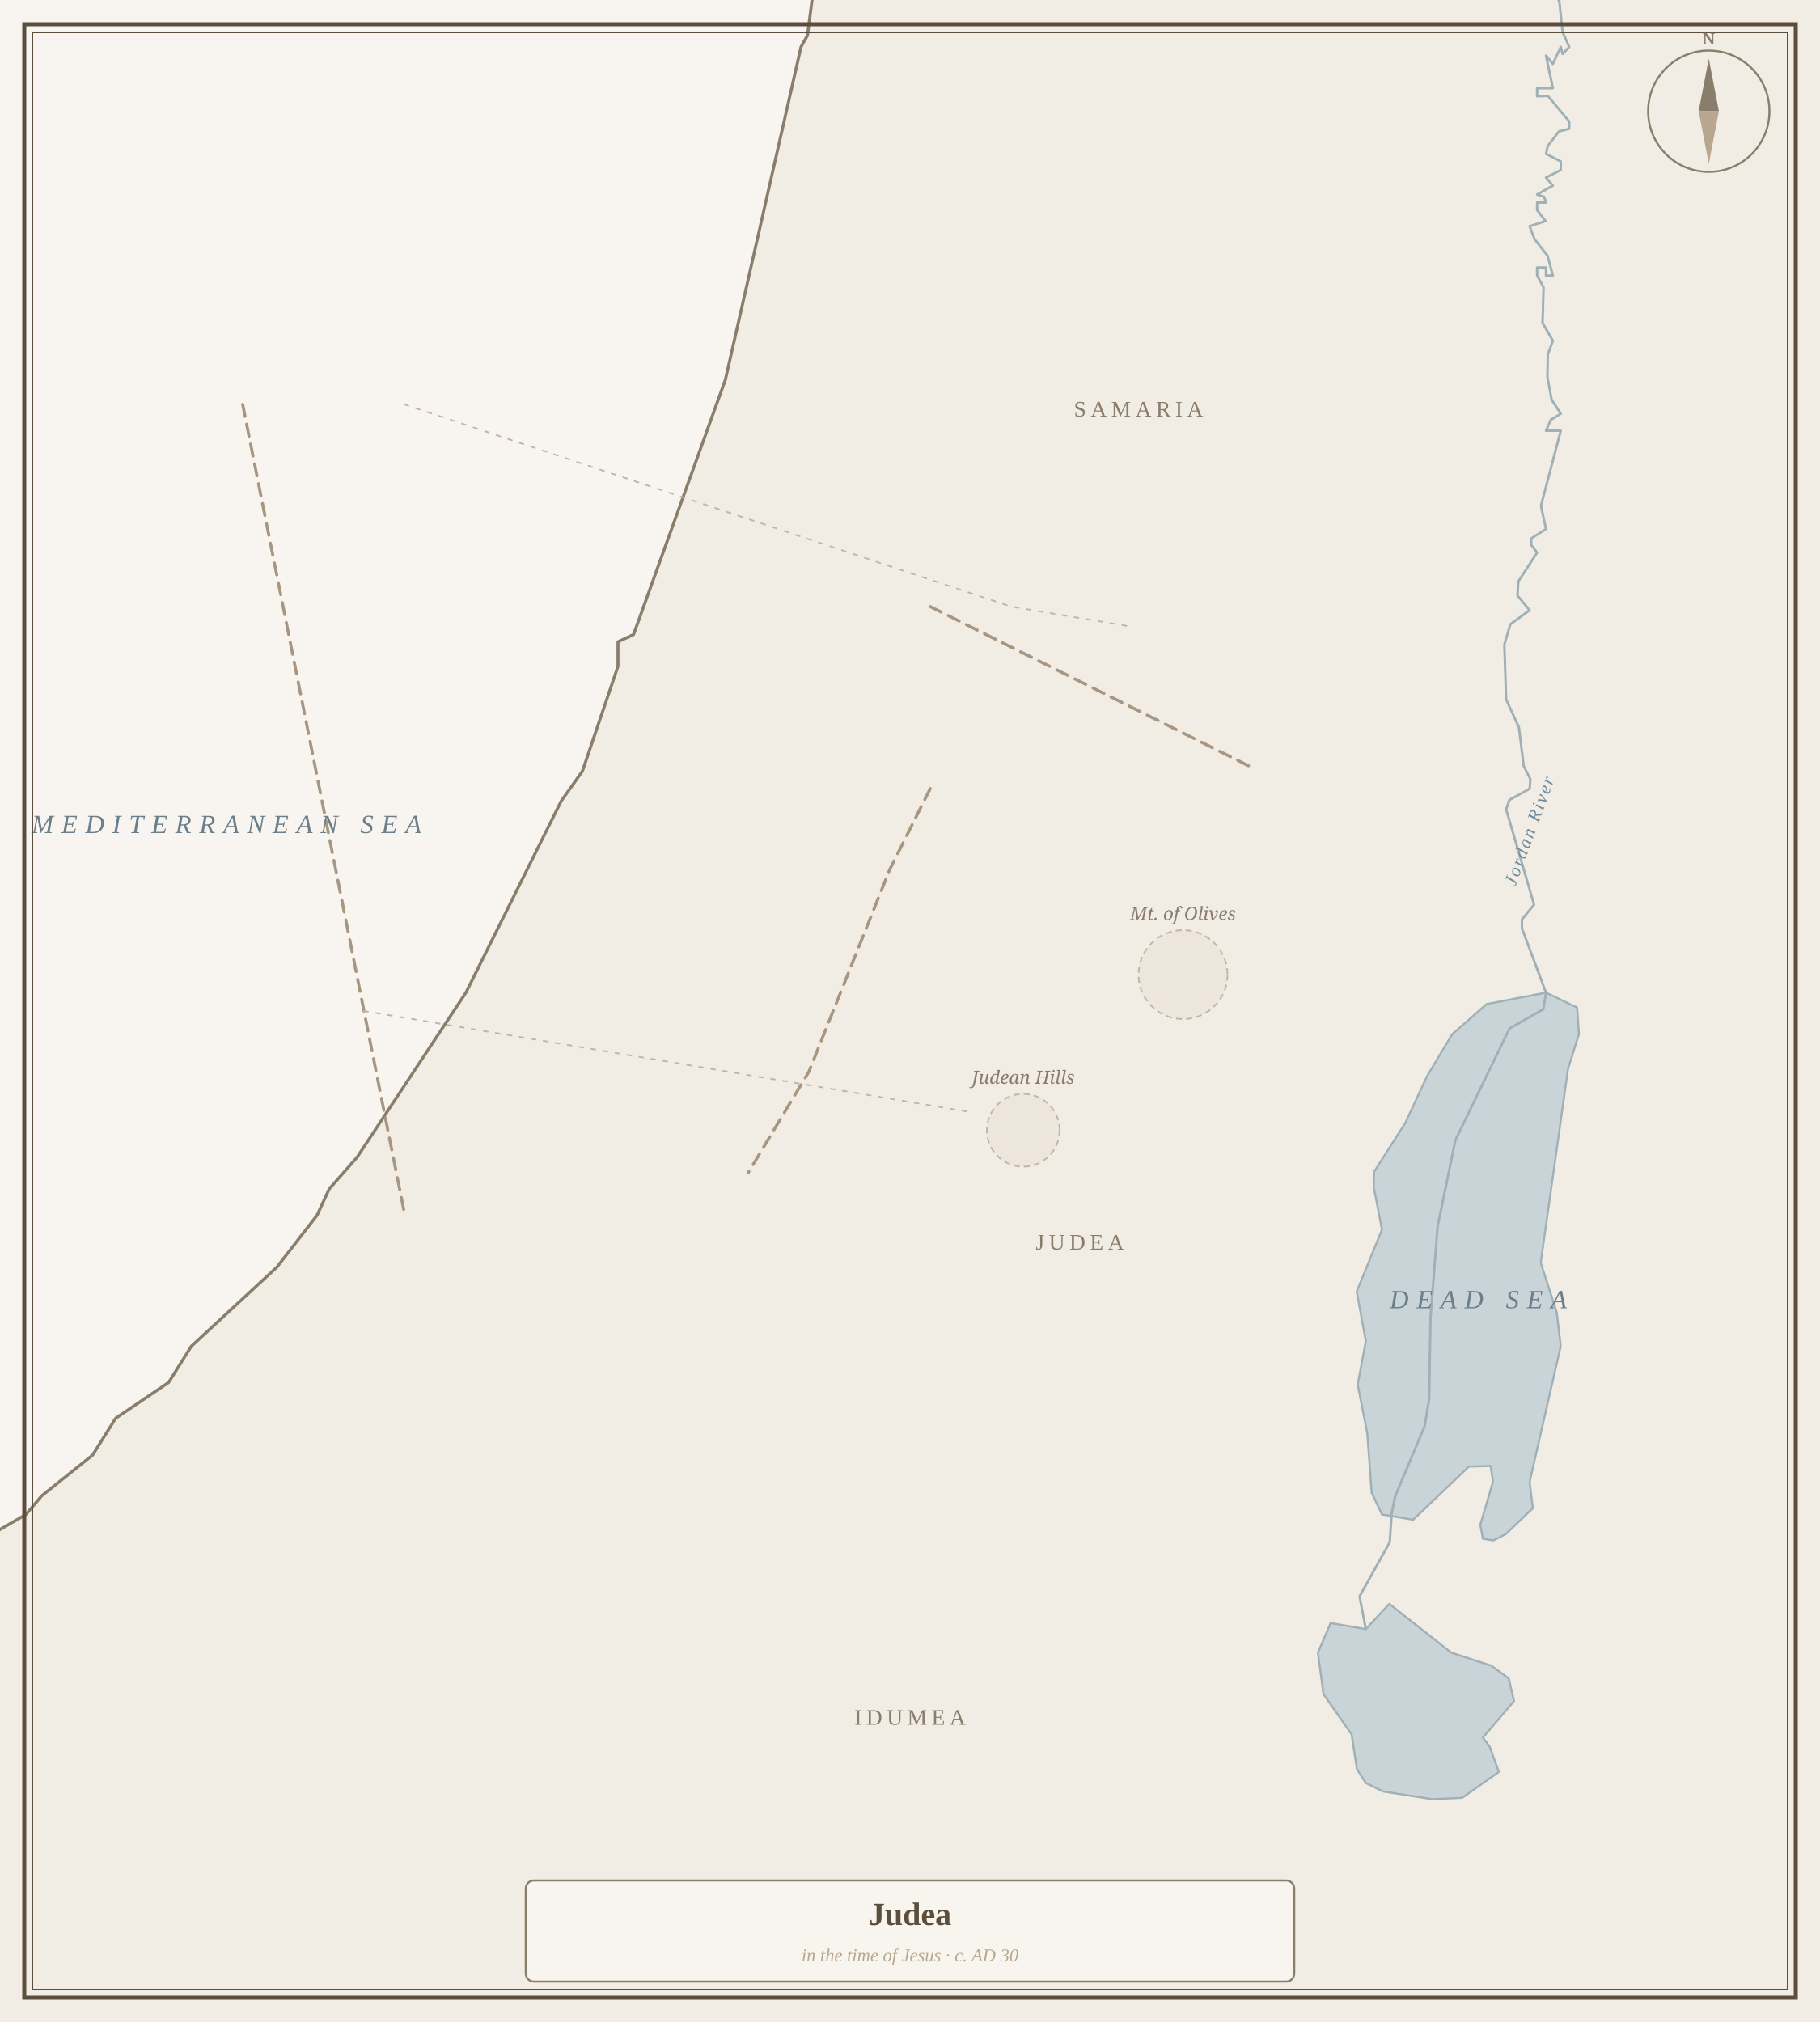
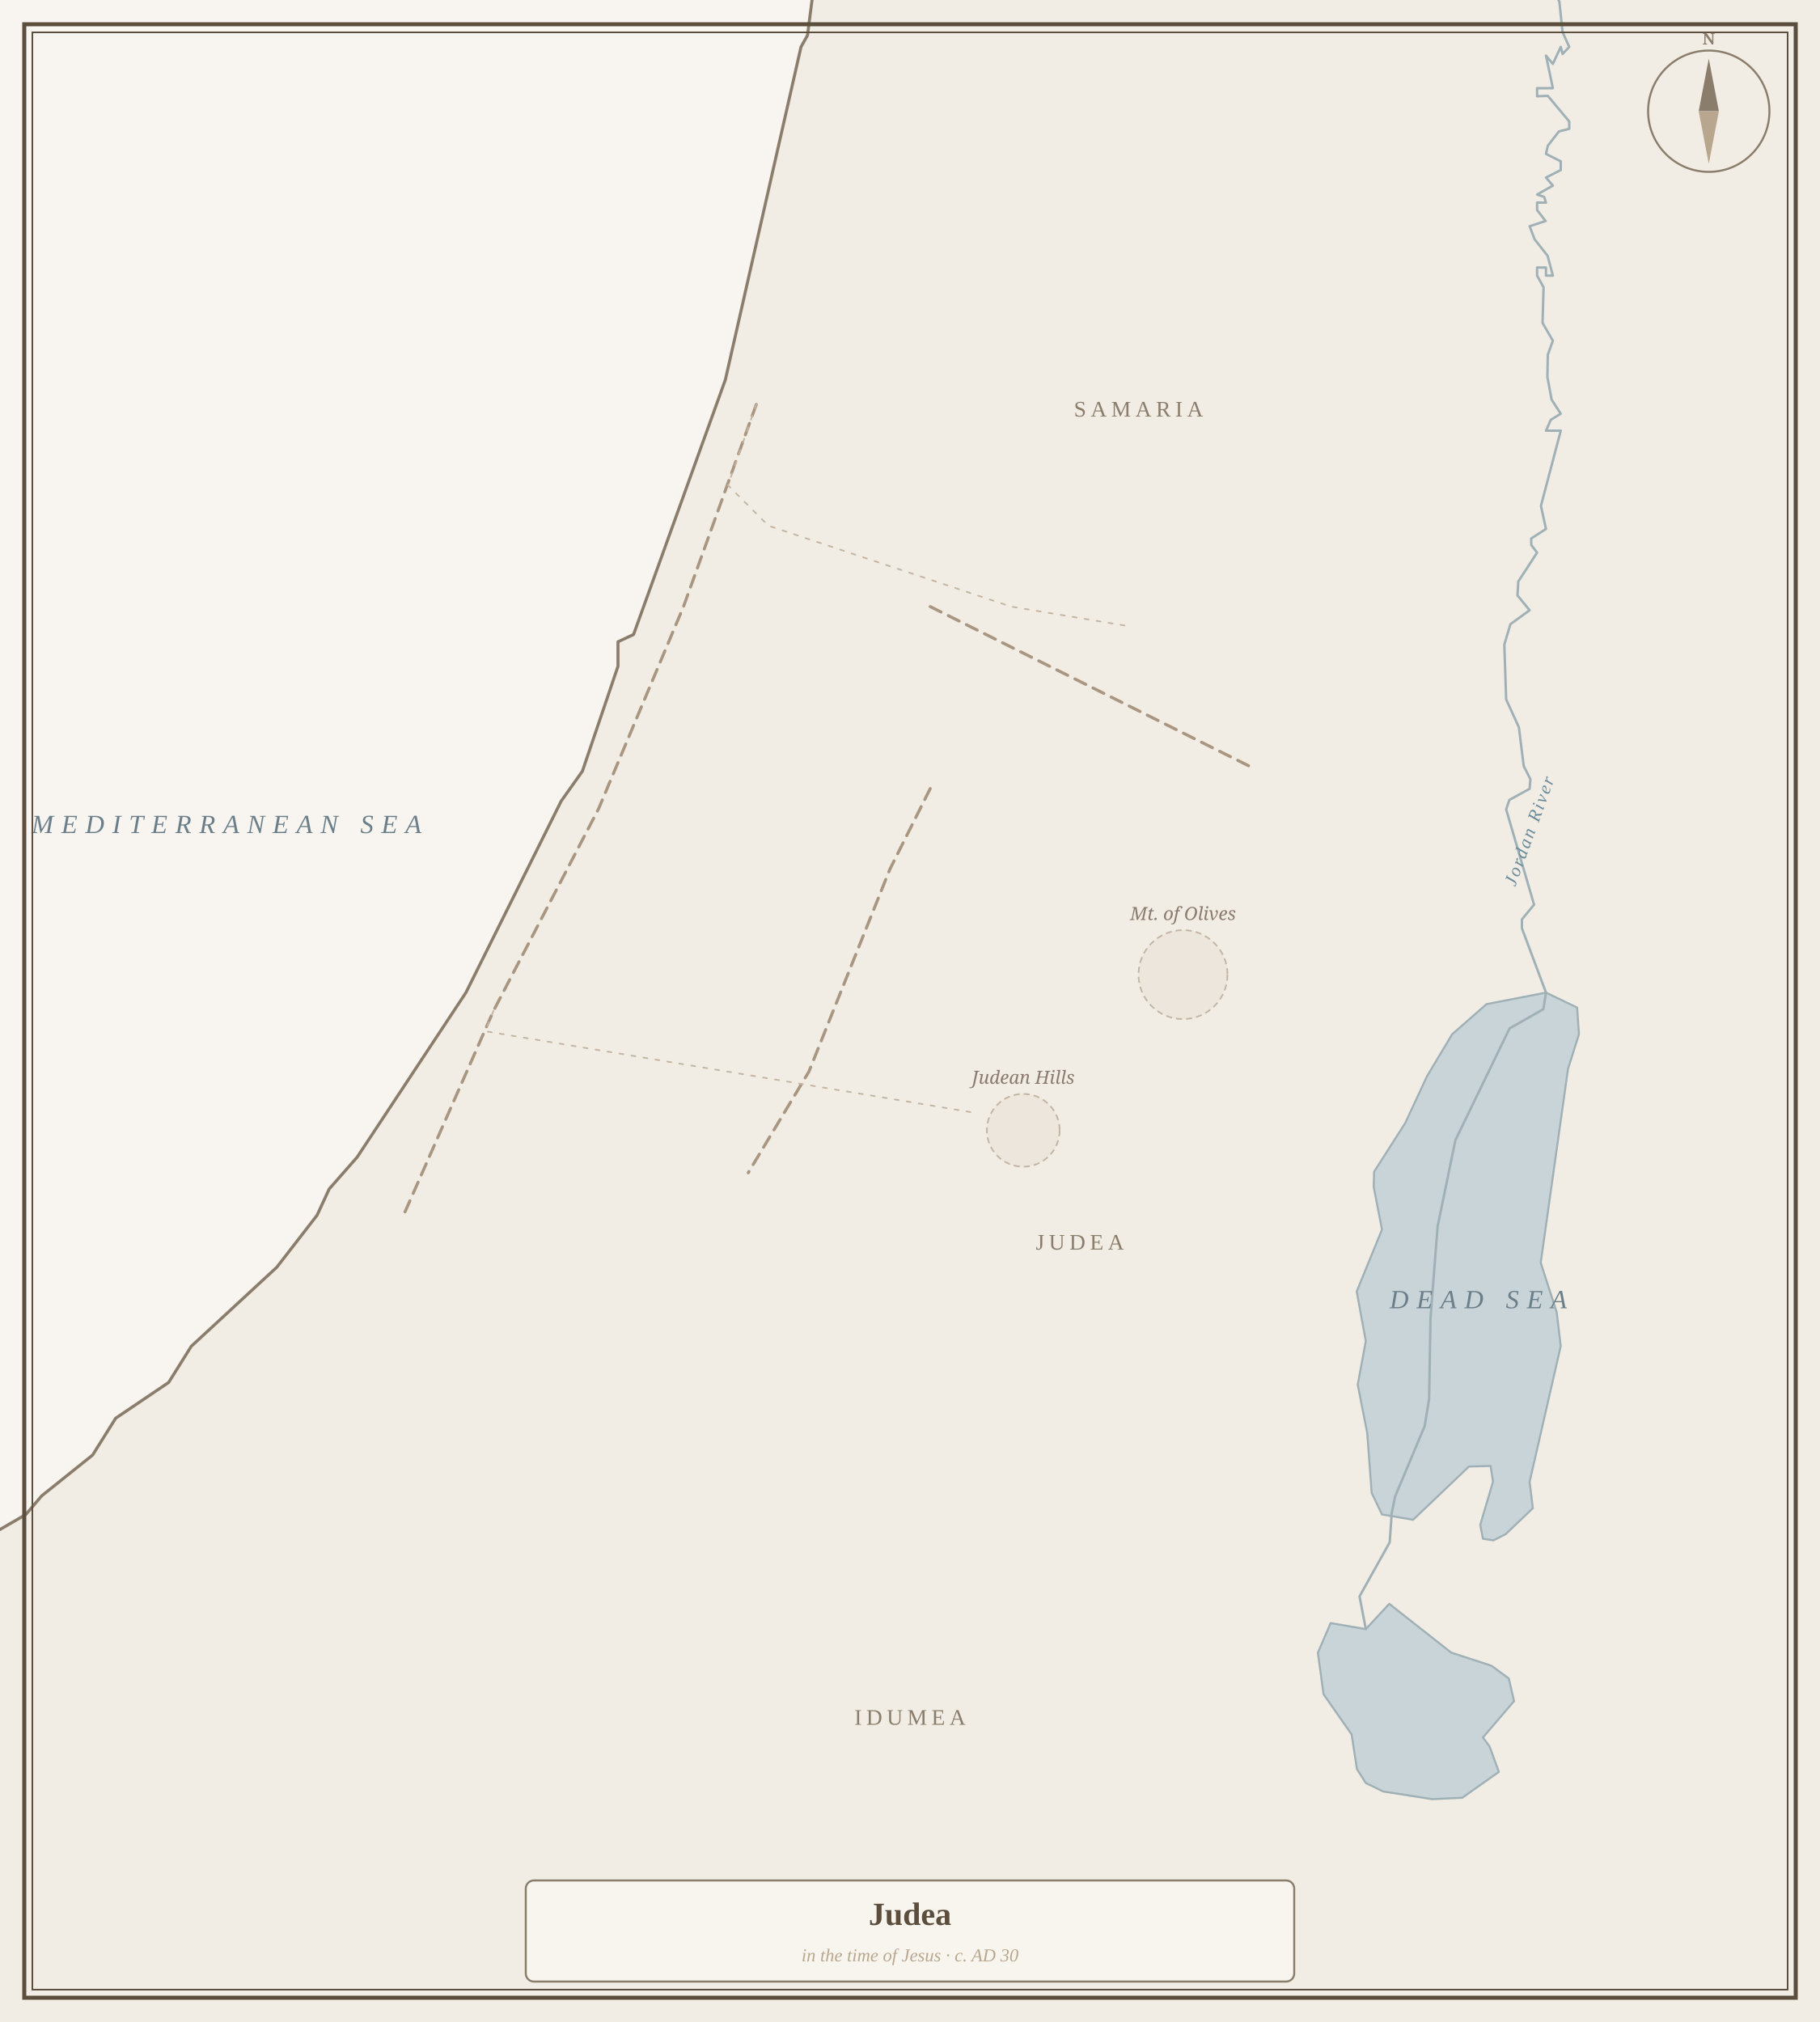
<svg xmlns="http://www.w3.org/2000/svg" viewBox="0 0 900 1000" width="900" height="1000">
  <defs>
    <filter id="parchment-texture">
      <feTurbulence type="fractalNoise" baseFrequency="0.04" numOctaves="3" result="noise" />
      <feColorMatrix type="matrix" values="0 0 0 0 0.95  0 0 0 0 0.93  0 0 0 0 0.89  0 0 0 0.04 0" in="noise" result="tint" />
      <feBlend in="SourceGraphic" in2="tint" mode="multiply" />
    </filter>
  </defs>
  <rect x="0" y="0" width="900" height="1000" fill="#F8F5F0" />
  <polygon points="-45,1050 -45,782.5 12.8,749 20.6,739.8 45.8,719.6 57.2,701.4 83.4,683.7 94.6,665.8 136.9,626.7 156.8,601 162.8,588 176.6,572.3 230.4,490.9 277.5,396.2 288,381.4 305.6,329.5 305.6,317.4 313.3,313.8 358.7,187.8 396.1,23.2 399.3,17.5 402.7,-8.8 405.5,-16.6 404.5,-25.3 411.1,-50 945,-50 945,1050" fill="#F1EDE4" stroke="none" />
  <polygon points="764.5,490.9 779.9,498.3 780.8,511.5 775.4,528.6 761.9,624.5 769.8,649 771.8,665.7 756.4,732.9 758,745.9 744.6,758.7 738.5,761.8 733.3,761 732,754.1 738.3,732.8 737.1,725 726.4,725.3 698.8,751.6 683.4,749 678.3,738.3 676.1,708.7 671.4,684.8 675.4,663.3 670.9,638.7 683.4,608.1 679.3,587 679.5,579.5 694.9,555.4 705.7,532.2 718.1,511.5 735.1,496.6 764.5,490.9" fill="#C9D4D8" stroke="#9FB0B6" stroke-width="1" stroke-linejoin="round" />
  <polygon points="737.5,823.8 746.1,830.1 748.7,841.3 733.3,859.3 736.6,863.7 741.2,876.3 723.1,889.1 708.3,889.8 684,886 675.4,881.8 671,874.9 668.4,857.8 654.5,837.9 651.7,817.4 658,802.7 675.4,805.7 687,793.2 717.6,817.3 737.5,823.8" fill="#C9D4D8" stroke="#9FB0B6" stroke-width="1" stroke-linejoin="round" />
  <polyline points="687.9,749.8 689.9,740.1 704.5,705.3 706.7,691.9 707.4,651.7 710.9,606.6 719.7,563.9 746.5,508.6 763.2,499.1 764.5,490.9" fill="none" stroke="#9FB0B6" stroke-width="1.2" stroke-linecap="round" stroke-linejoin="round" />
  <polyline points="764.4,-50 768.2,-30.8 765,-24.2 764.7,-19.3 767,-15.1 771.8,-12.6 771.8,-9 767.9,-9 767.9,-4.6 771.1,0.7 772.7,15.9 776,23.2 772.7,26.7 771.8,23.2 767.9,31.6 764.5,27.5 767.9,43.6 760.1,43.6 760.1,47.6 765.4,47.4 776,60.1 776,63.7 770.9,65 765.4,72.1 764.5,76.1 771.8,79.8 771.8,84.1 764.5,87.8 767.9,91.8 760.1,96.2 763.6,97.4 764.5,100.2 760.1,100.2 760.1,103.9 764.3,109.3 756.4,111.9 758.9,118.4 765.3,126.5 767.9,136.3 764.5,136.3 764.5,132.3 760.1,132.3 760.1,136.3 763.3,142.1 762.8,159.7 767.9,168.5 765.4,175.4 765.2,186.5 767.3,197.7 771.8,204.6 766.9,207.6 764.5,213 771.8,213 762,250.2 764.5,261.6 757.2,266.3 757.2,269.5 760.1,273.3 750.8,287.6 750.4,294.5 756.4,301.8 746.9,308.7 743.9,318.8 744.8,345.9 751.1,359.7 753.5,378.9 756.8,385.4 756.4,390.1 746.4,395.6 744.8,400.3 758.6,447.4 752.6,454.7 752.6,459.1 764.5,490.9" fill="none" stroke="#9FB0B6" stroke-width="1.2" stroke-linecap="round" stroke-linejoin="round" />
  <polyline points="688.1,750.1 687.2,762.8 672.3,789.5 675.4,805.6" fill="none" stroke="#9FB0B6" stroke-width="1.2" stroke-linecap="round" stroke-linejoin="round" />
  <polygon points="-45,1050 -45,782.5 12.8,749 20.6,739.8 45.8,719.6 57.2,701.4 83.4,683.7 94.6,665.8 136.9,626.7 156.8,601 162.8,588 176.6,572.3 230.4,490.9 277.5,396.2 288,381.4 305.6,329.5 305.6,317.4 313.3,313.8 358.7,187.8 396.1,23.2 399.3,17.5 402.7,-8.8 405.5,-16.6 404.5,-25.3 411.1,-50 945,-50 945,1050" fill="none" stroke="#8B7D6B" stroke-width="1.5" stroke-linejoin="round" />
  <circle cx="585" cy="482" r="22" fill="rgba(196,181,163,0.12)" stroke="#C4B5A3" stroke-width="0.8" stroke-dasharray="3,2" />
  <text x="585" y="455" text-anchor="middle" font-family="Georgia, serif" font-style="italic" font-size="9" fill="#8B7A6D">Mt. of Olives</text>
  <circle cx="506" cy="559" r="18" fill="rgba(196,181,163,0.12)" stroke="#C4B5A3" stroke-width="0.8" stroke-dasharray="3,2" />
  <text x="506" y="536" text-anchor="middle" font-family="Georgia, serif" font-style="italic" font-size="9" fill="#8B7A6D">Judean Hills</text>
  <g id="overlay-judea" fill="none" stroke="#A89680" stroke-width="1.5" stroke-dasharray="6,4" stroke-linecap="round" stroke-linejoin="round">
    <polyline points="460,300 520,330 580,360 620,380" />
    <polyline points="460,390 440,430 420,480 400,530 370,580" />
-     <polyline points="120,200 140,300 160,400 180,500 200,600" />
+     <polyline points="374,200 338,300 296,400 244,500 200,600" />
  </g>
  <g fill="none" stroke="#C4B5A3" stroke-width="0.8" stroke-dasharray="2,4" stroke-linecap="round">
-     <polyline points="200,200 260,220 320,240 380,260 440,280 500,300 560,310" />
-     <polyline points="180,500 240,510 300,520 360,530 420,540 480,550" />
+     <polyline points="374,200 367,220 360,240 380,260 440,280 500,300 560,310" />
+     <polyline points="244,500 240,510 300,520 360,530 420,540 480,550" />
  </g>
  <text x="112" y="412" text-anchor="middle" font-family="Georgia, 'Times New Roman', serif" font-size="13" font-style="italic" font-weight="normal" letter-spacing="0.3em" fill="#6B7F8A">MEDITERRANEAN SEA</text>
  <text x="731" y="647" text-anchor="middle" font-family="Georgia, 'Times New Roman', serif" font-size="13" font-style="italic" font-weight="normal" letter-spacing="0.3em" fill="#6B7F8A">DEAD SEA</text>
  <text x="534" y="618" text-anchor="middle" font-family="Georgia, 'Times New Roman', serif" font-size="11" font-style="normal" font-weight="normal" letter-spacing="0.2em" fill="#8B7D6B">JUDEA</text>
  <text x="563" y="206" text-anchor="middle" font-family="Georgia, 'Times New Roman', serif" font-size="11" font-style="normal" font-weight="normal" letter-spacing="0.2em" fill="#8B7D6B">SAMARIA</text>
  <text x="450" y="853" text-anchor="middle" font-family="Georgia, 'Times New Roman', serif" font-size="11" font-style="normal" font-weight="normal" letter-spacing="0.2em" fill="#8B7D6B">IDUMEA</text>
  <text x="759" y="412" text-anchor="middle" font-family="Georgia, 'Times New Roman', serif" font-size="9" font-style="italic" font-weight="normal" letter-spacing="0.1em" fill="#6B8B9A" transform="rotate(-70, 759, 412)">Jordan River</text>
  <rect x="12" y="12" width="876" height="976" fill="none" stroke="#5C4E3D" stroke-width="2" />
  <rect x="16" y="16" width="868" height="968" fill="none" stroke="#5C4E3D" stroke-width="0.8" />
  <rect x="260" y="930" width="380" height="50" rx="4" fill="rgba(248,245,240,0.92)" stroke="#8B7D6B" stroke-width="1" />
  <text x="450" y="952" text-anchor="middle" font-family="Georgia, 'Times New Roman', serif" font-size="16" font-weight="bold" fill="#5C4E3D">Judea</text>
  <text x="450" y="970" text-anchor="middle" font-family="Georgia, 'Times New Roman', serif" font-size="9" font-style="italic" fill="#B8A68E">in the time of Jesus · c. AD 30</text>
  <circle cx="845" cy="55" r="30" fill="#F1EDE4" stroke="#8B7D6B" stroke-width="1" />
  <polygon points="845,29 840,55 850,55" fill="#8B7D6B" />
  <polygon points="845,81 840,55 850,55" fill="#B8A68E" />
  <text x="845" y="22" text-anchor="middle" font-family="Georgia, serif" font-size="8" font-weight="bold" fill="#8B7D6B">N</text>
</svg>
